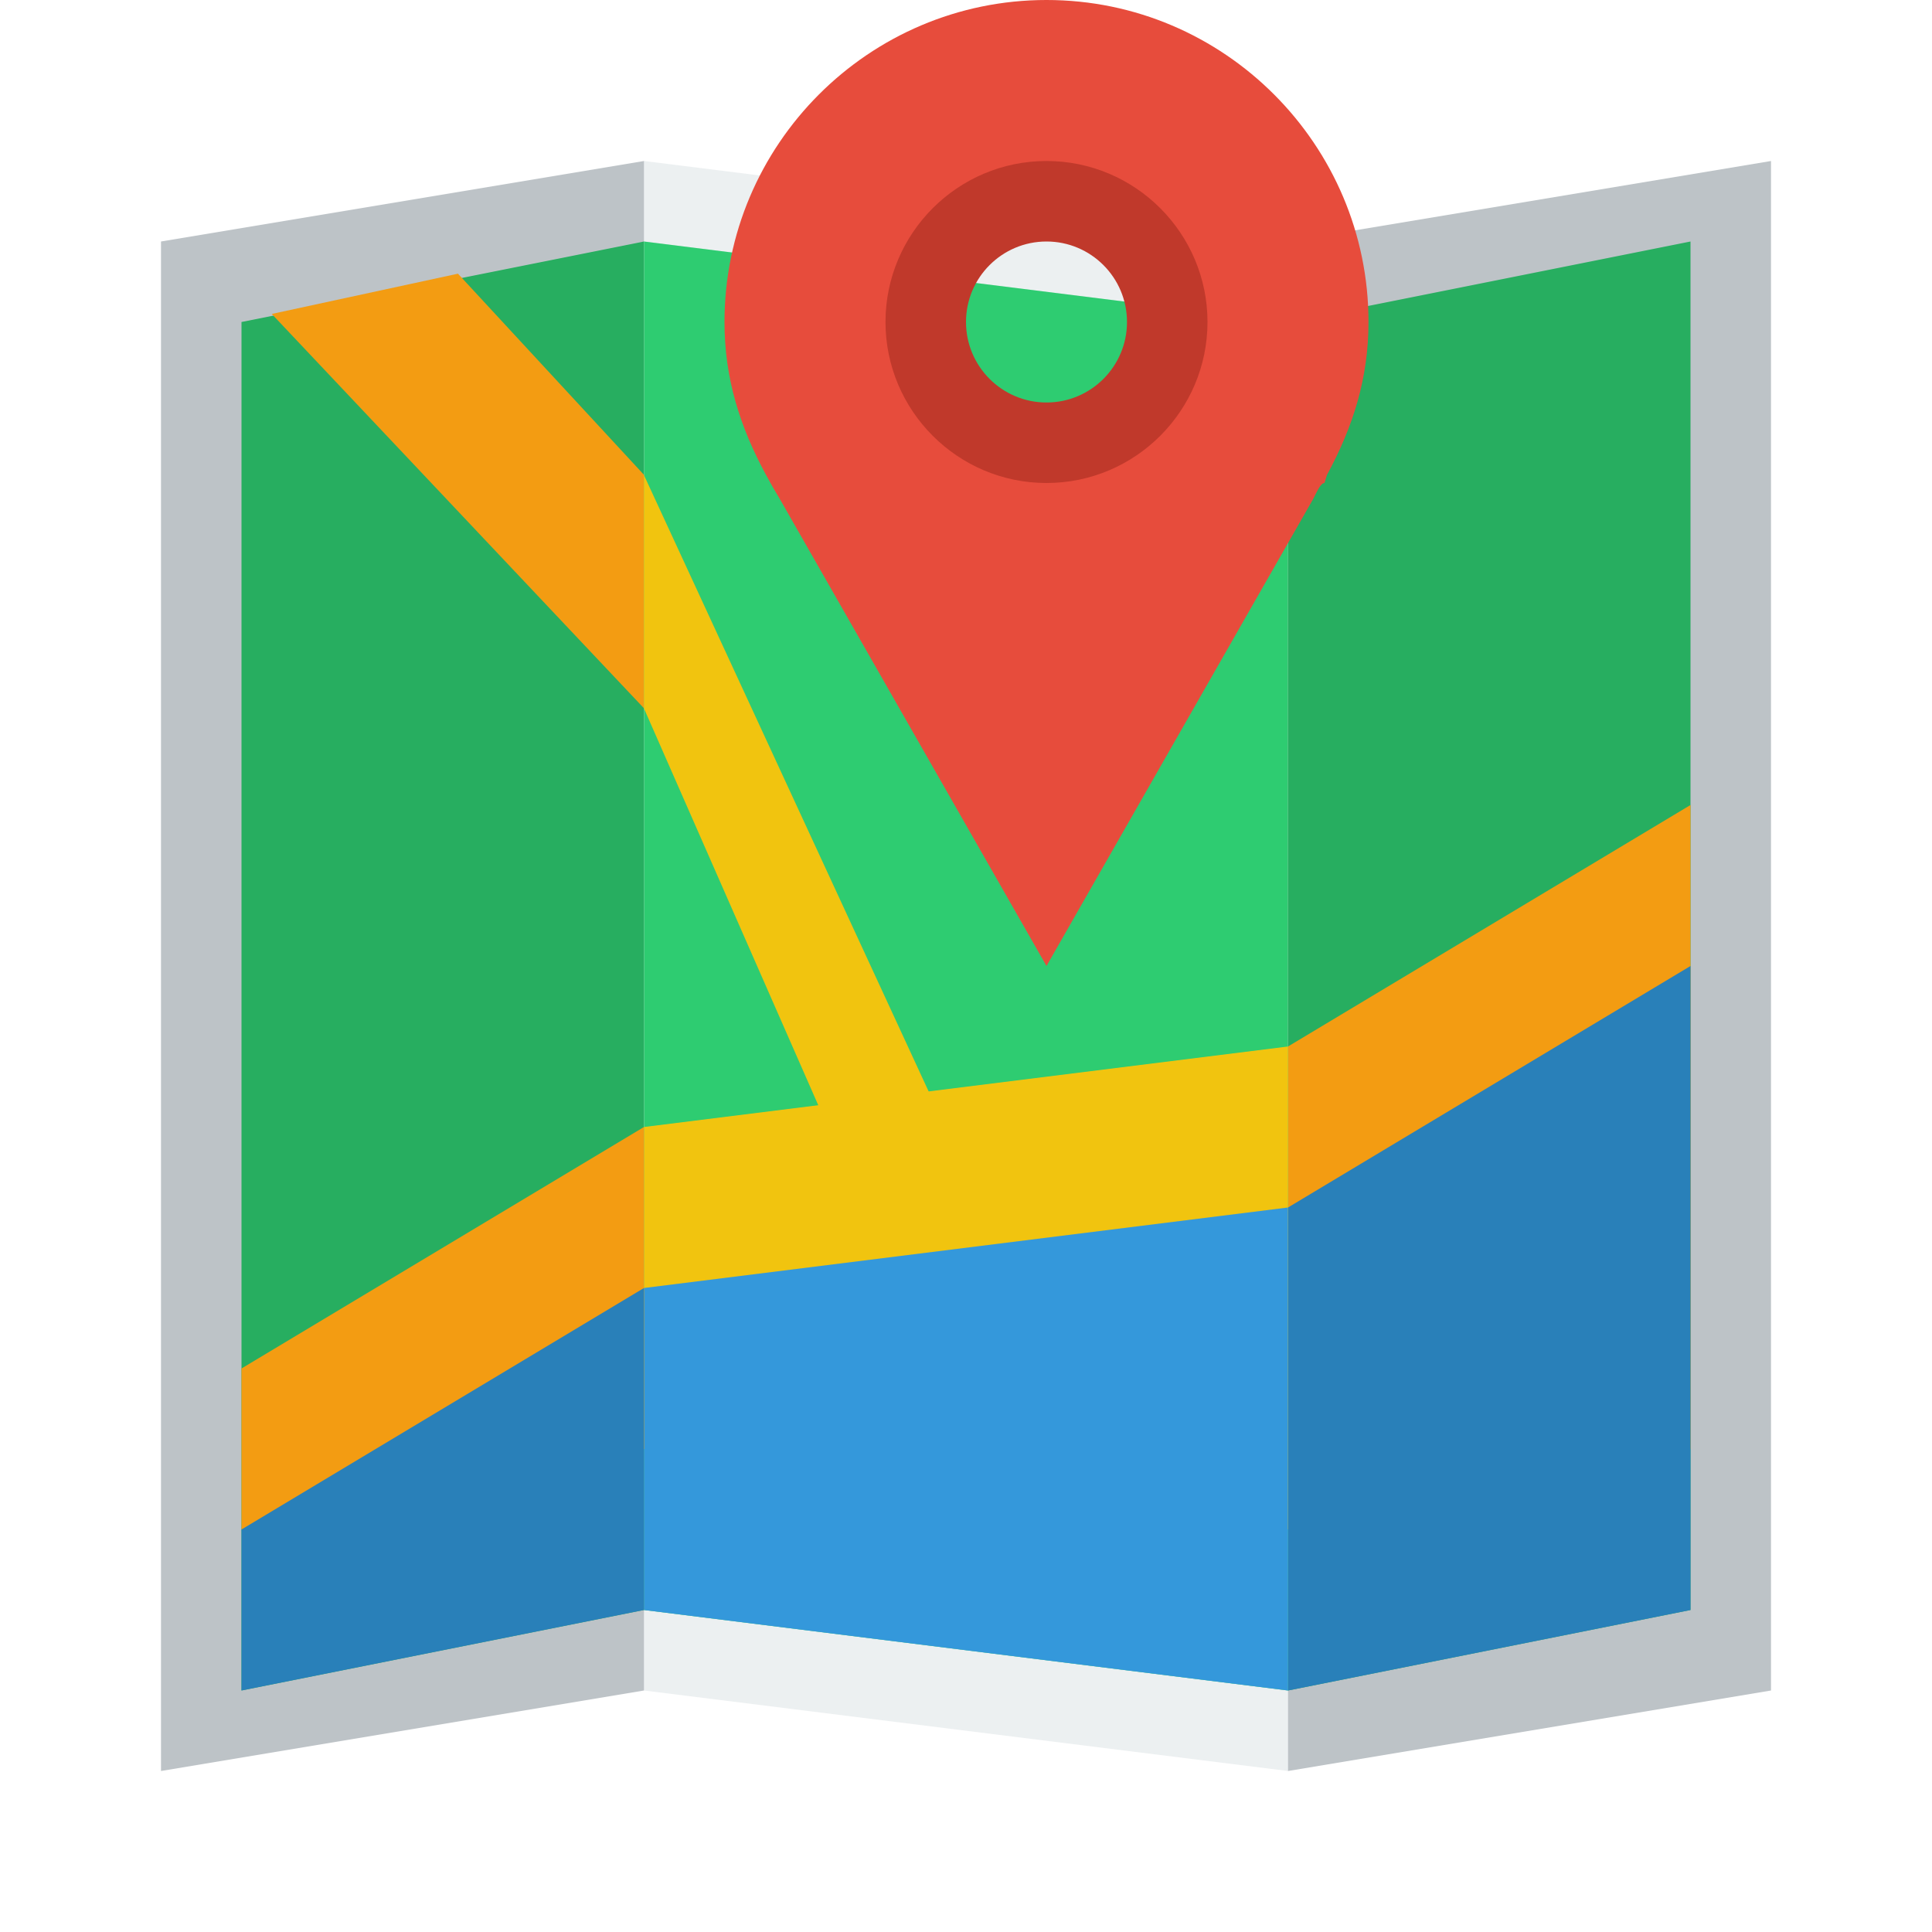
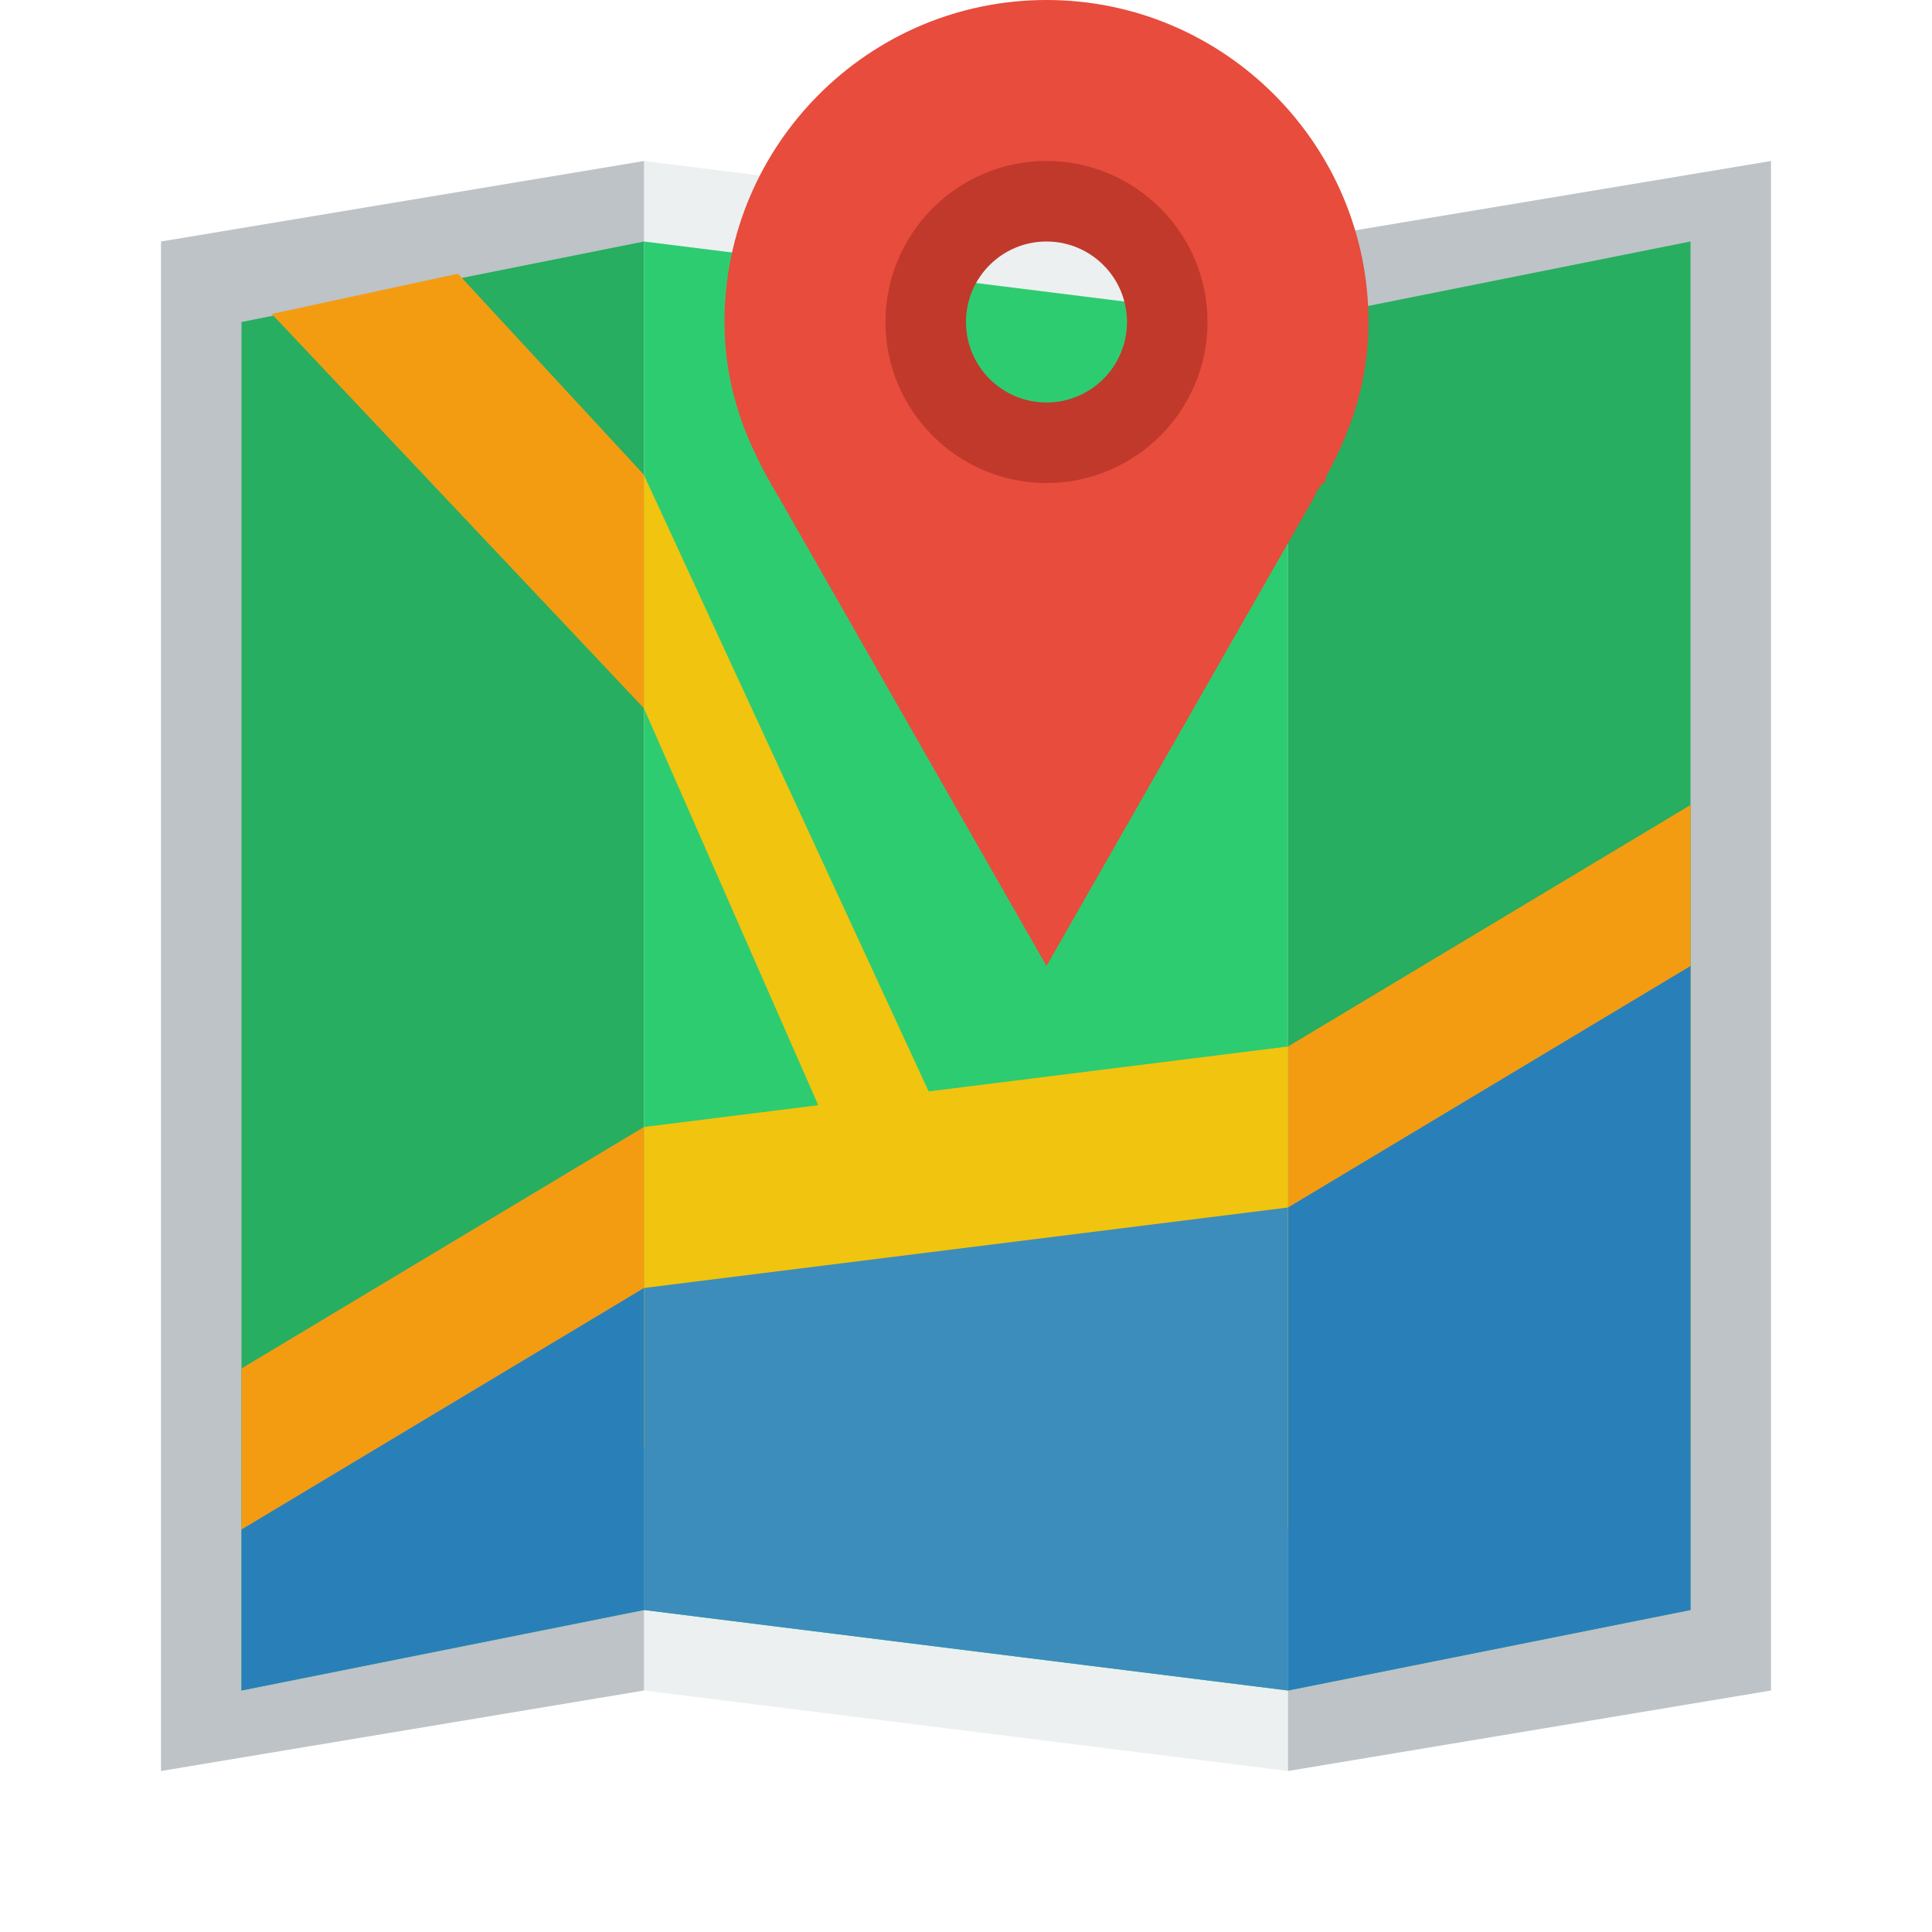
<svg xmlns="http://www.w3.org/2000/svg" height="24" width="24" version="1.1">
  <g transform="translate(0 -1028.4)">
    <path d="m8 1030.4 8 1v19l-8-1z" fill="#ecf0f1" />
    <path d="m2 1031.4 6-1v19l-6 1z" fill="#bdc3c7" />
    <path d="m16 1031.4 6-1v19l-6 1z" fill="#bdc3c7" />
    <path d="m3 1032.4 5-1v17l-5 1z" fill="#27ae60" />
    <path d="m8 1031.4 8 1v17l-8-1z" fill="#2ecc71" />
    <path d="m13 1c-1.657 0-3 1.343-3 3s1.343 3 3 3 3-1.343 3-3-1.343-3-3-3zm0 2c0.552 0 1 0.448 1 1s-0.448 1-1 1-1-0.448-1-1 0.448-1 1-1z" transform="translate(0 1028.4)" fill="#c0392b" />
    <path d="m21 1048.4-5 1v-17l5-1z" fill="#27ae60" />
    <path d="m5.688 1031.8-2.312 0.5 4.625 4.9v-2.9l-2.312-2.5z" fill="#f39c12" />
    <path d="m21 1046.4-5 1v-6l5-3z" fill="#f39c12" />
    <path d="m21 1048.4-5 1v-6l5-3z" fill="#2980b9" />
    <path d="m8 1042.4 8-1v6l-8-1z" fill="#f1c40f" />
-     <path d="m8 1044.4 8-1v6l-8-1z" fill="#3498db" />
+     <path d="m8 1044.4 8-1v6l-8-1z" fill="#3C8DBC" />
    <path d="m3 1045.4 5-3v4l-5 1z" fill="#f39c12" />
    <path d="m3 1047.4 5-3v4l-5 1z" fill="#2980b9" />
    <path d="m8 8.801v-2.898l4 8.66h-1.469z" transform="translate(0 1028.4)" fill="#f1c40f" />
    <path d="m13 1028.4c-2.209 0-4 1.8-4 4 0 0.7 0.191 1.3 0.516 1.9 0.054 0.1 0.111 0.2 0.172 0.3l3.312 5.8 3.312-5.8c0.051-0.1 0.095-0.2 0.141-0.2l0.031-0.1c0.325-0.6 0.516-1.2 0.516-1.9 0-2.2-1.791-4-4-4zm0 2c1.105 0 2 0.9 2 2s-0.895 2-2 2-2-0.9-2-2 0.895-2 2-2z" fill="#e74c3c" />
  </g>
</svg>
